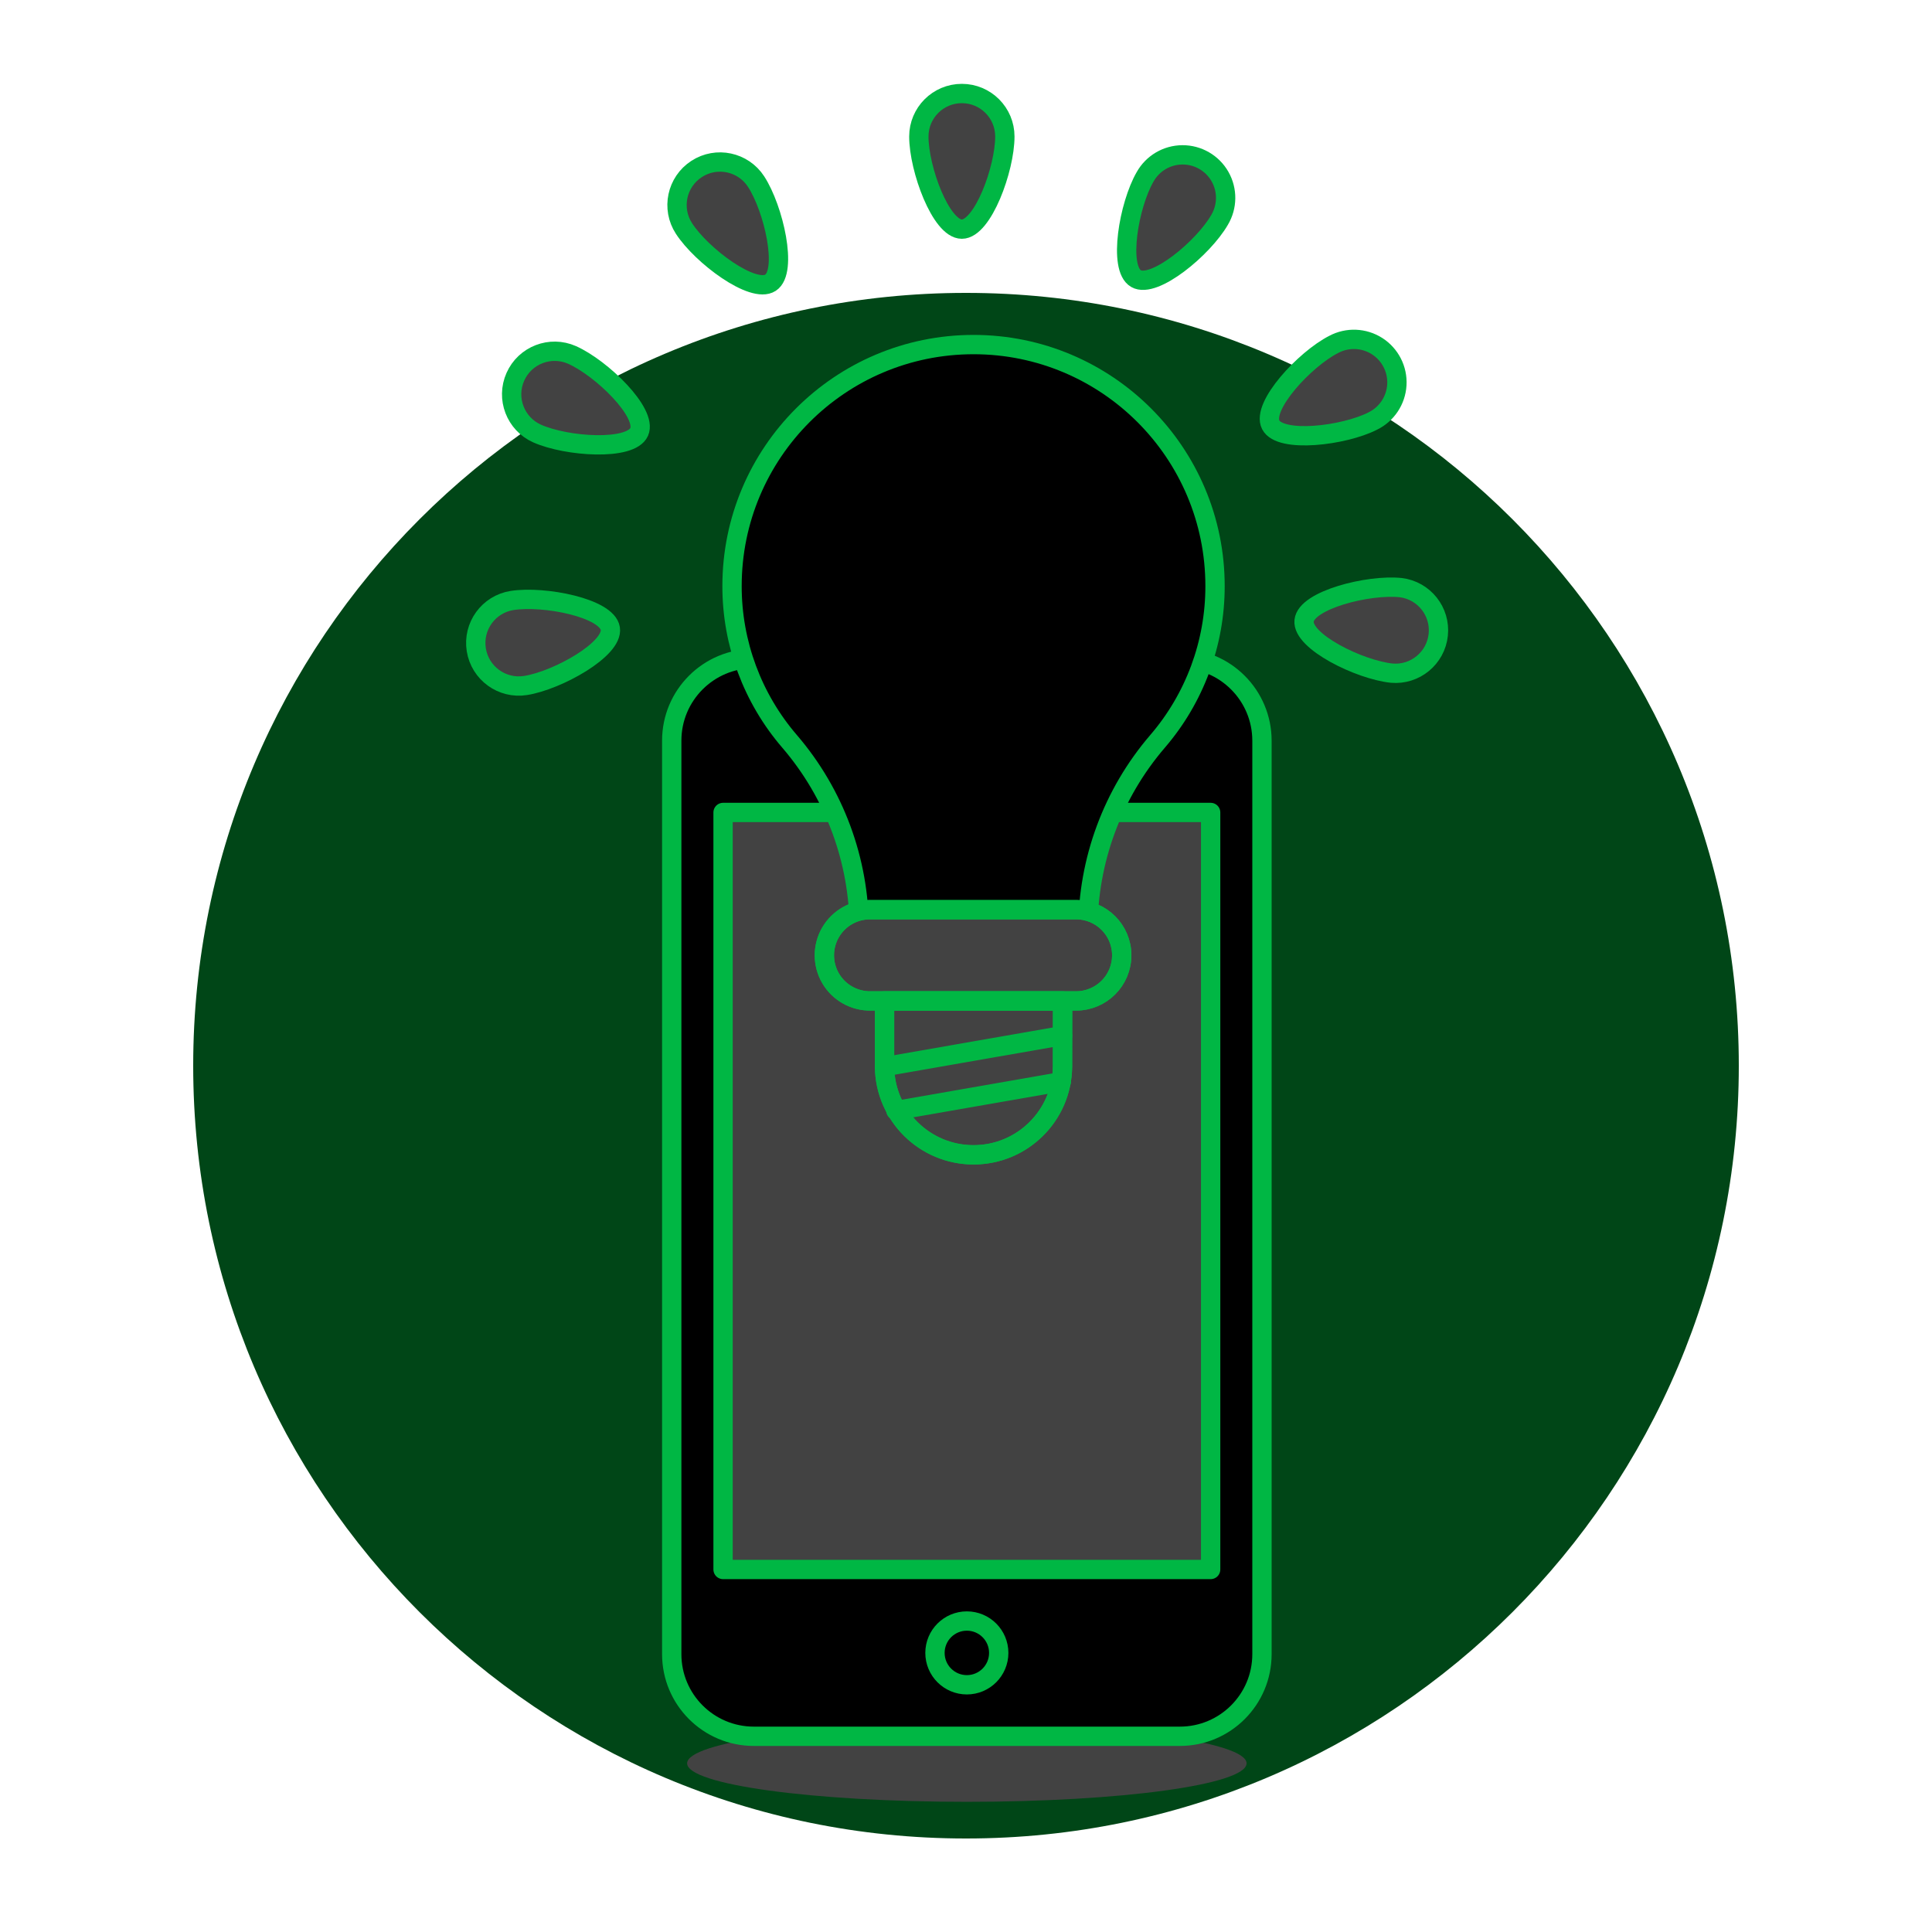
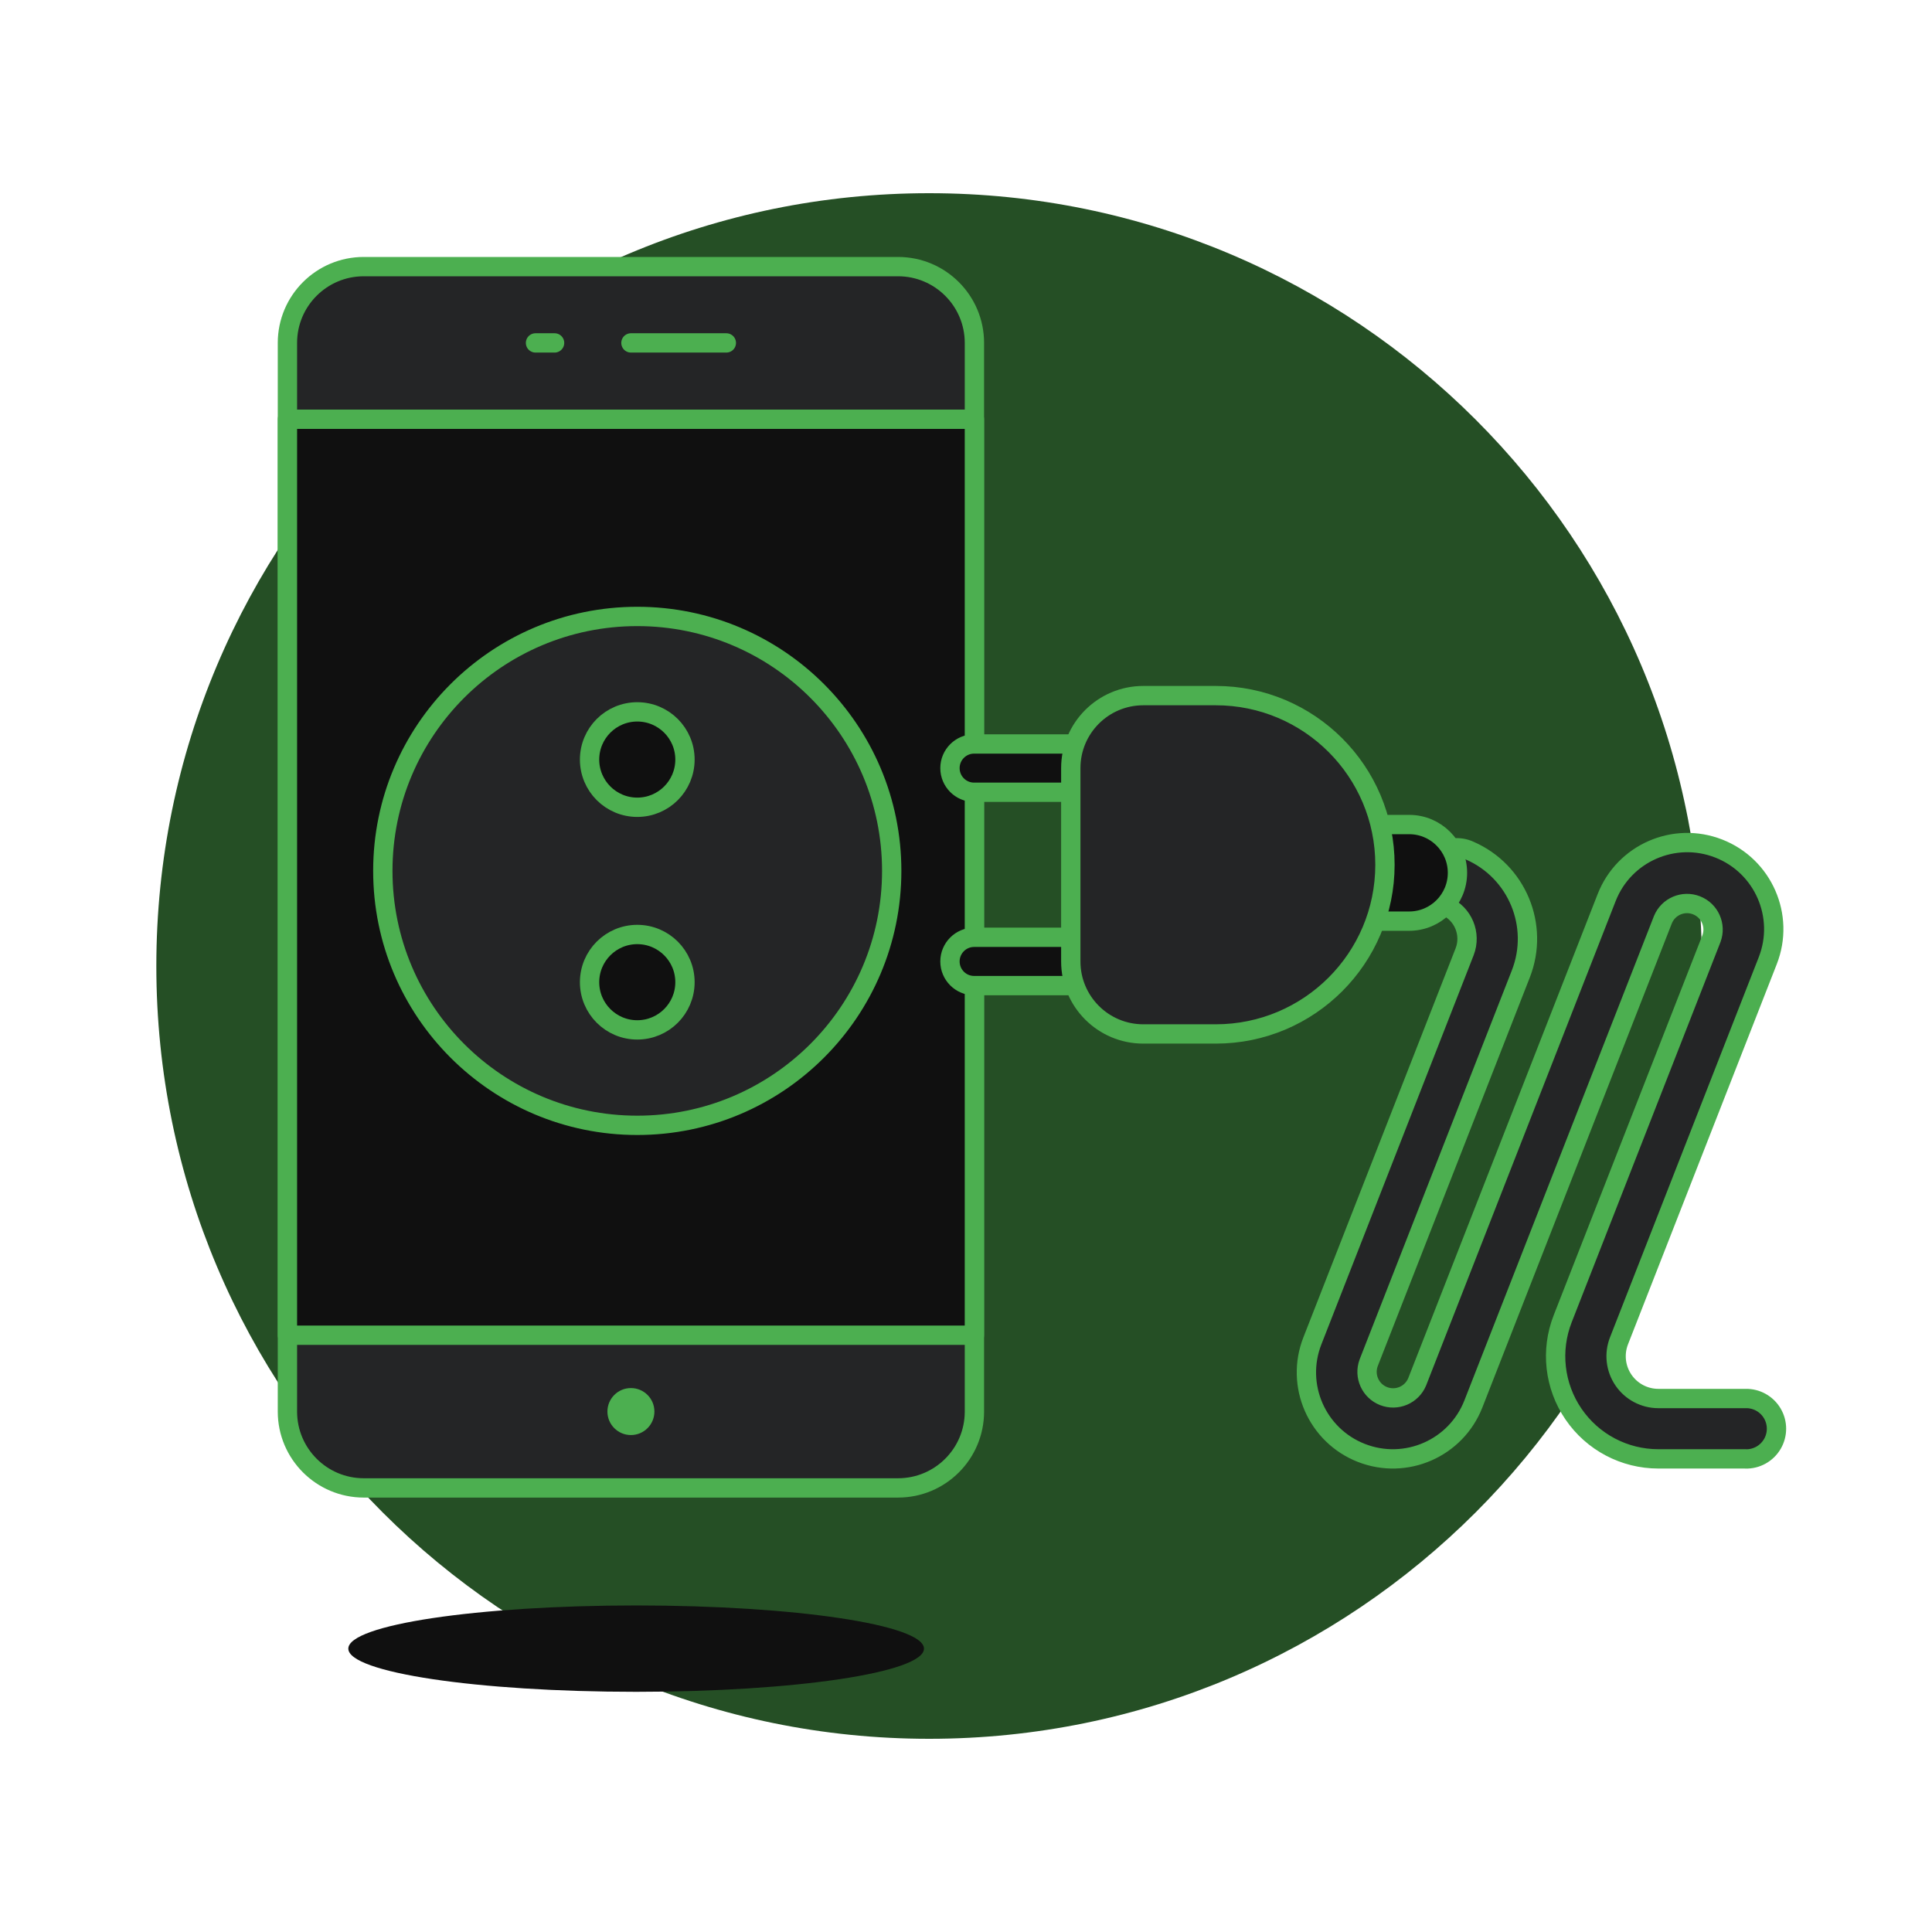
<svg xmlns="http://www.w3.org/2000/svg" version="1.1" viewBox="0 0 140 140" width="140" height="140">
  <g transform="matrix(1.4,0,0,1.4,0,0)">
-     <path d="M10.000 55.160 A40.000 40.000 0 1 0 90.000 55.160 A40.000 40.000 0 1 0 10.000 55.160 Z" fill="#004617" />
-     <path d="M35.565 91.270 A14.479 1.992 0 1 0 64.523 91.270 A14.479 1.992 0 1 0 35.565 91.270 Z" fill="#424242" />
-     <path d="M65.319,85.619a4.25,4.25,0,0,1-4.251,4.251H39.02a4.25,4.25,0,0,1-4.251-4.251V38.335a4.25,4.25,0,0,1,4.251-4.25H61.068a4.253,4.253,0,0,1,4.251,4.251Z" fill="#000000" />
-     <path d="M65.319,85.619a4.25,4.25,0,0,1-4.251,4.251H39.02a4.25,4.25,0,0,1-4.251-4.251V38.335a4.25,4.25,0,0,1,4.251-4.25H61.068a4.253,4.253,0,0,1,4.251,4.251Z" fill="none" stroke="#00b744" stroke-linecap="round" stroke-linejoin="round" />
-     <path d="M37.426 42.053H62.663V81.236H37.426z" fill="#424242" />
-     <path d="M37.426 42.053H62.663V81.236H37.426z" fill="none" stroke="#00b744" stroke-linecap="round" stroke-linejoin="round" />
-     <path d="M48.716 38.069L56.021 38.069" fill="none" stroke="#00b744" stroke-linecap="round" stroke-linejoin="round" />
-     <path d="M44.732,37.405h0a.664.664,0,0,0,0,1.327h0a.664.664,0,0,0,0-1.327Z" fill="#00b744" />
-     <path d="M48.394 85.554 A1.650 1.650 0 1 0 51.694 85.554 A1.650 1.650 0 1 0 48.394 85.554 Z" fill="#000000" stroke="#00b744" stroke-linecap="round" stroke-linejoin="round" />
-     <path d="M62.89,30.335a12.5,12.5,0,0,0-25,0,12.3,12.3,0,0,0,2.982,8.042,14.93,14.93,0,0,1,3.6,9.722H56.311a14.935,14.935,0,0,1,3.6-9.722A12.3,12.3,0,0,0,62.89,30.335Z" fill="#000000" />
-     <path d="M55,51.807H45.784v3.428a4.606,4.606,0,0,0,9.211,0Z" fill="#424242" stroke="#00b744" stroke-linecap="round" stroke-linejoin="round" />
-     <path d="M62.89,30.335a12.5,12.5,0,0,0-25,0,12.3,12.3,0,0,0,2.982,8.042,14.93,14.93,0,0,1,3.6,9.722H56.311a14.935,14.935,0,0,1,3.6-9.722A12.3,12.3,0,0,0,62.89,30.335Z" fill="none" stroke="#00b744" stroke-linecap="round" stroke-linejoin="round" />
-     <path d="M58.061,49.447a2.361,2.361,0,0,1-2.361,2.36H45.079a2.361,2.361,0,1,1,0-4.721H55.7A2.361,2.361,0,0,1,58.061,49.447Z" fill="#424242" stroke="#00b744" stroke-linecap="round" stroke-linejoin="round" />
-     <path d="M58.061,49.447a2.361,2.361,0,0,1-2.361,2.36H45.079a2.361,2.361,0,1,1,0-4.721H55.7A2.361,2.361,0,0,1,58.061,49.447Z" fill="none" stroke="#00b744" stroke-linecap="round" stroke-linejoin="round" />
-     <path d="M46.369 57.483L54.934 55.988" fill="none" stroke="#00b744" stroke-linecap="round" stroke-linejoin="round" />
-     <path d="M55,51.807H45.784v3.428a4.606,4.606,0,0,0,9.211,0Z" fill="none" stroke="#00b744" stroke-linecap="round" stroke-linejoin="round" />
-     <path d="M45.784 55.211L54.995 53.603" fill="none" stroke="#00b744" stroke-linecap="round" stroke-linejoin="round" />
-     <path d="M49.785,11.86c-1.082,0-2.226-3.118-2.226-4.794a2.226,2.226,0,0,1,4.452,0C52.011,8.742,50.867,11.86,49.785,11.86Z" fill="#424242" stroke="#00b744" stroke-linecap="round" stroke-linejoin="round" />
-     <path d="M39.88,14.634c-.907.589-3.565-1.4-4.478-2.808A2.226,2.226,0,0,1,39.136,9.4C40.049,10.807,40.787,14.045,39.88,14.634Z" fill="#424242" stroke="#00b744" stroke-linecap="round" stroke-linejoin="round" />
-     <path d="M33.083,22.356c-.44.988-3.753.765-5.284.083a2.226,2.226,0,0,1,1.811-4.067C31.141,19.054,33.523,21.367,33.083,22.356Z" fill="#424242" stroke="#00b744" stroke-linecap="round" stroke-linejoin="round" />
-     <path d="M31.589,32.533c.169,1.068-2.731,2.686-4.386,2.948a2.226,2.226,0,1,1-.7-4.4C28.162,30.822,31.42,31.464,31.589,32.533Z" fill="#424242" stroke="#00b744" stroke-linecap="round" stroke-linejoin="round" />
-     <path d="M67.5,32.128c.113-1.076,3.333-1.888,5-1.713a2.226,2.226,0,0,1-.465,4.427C70.363,34.667,67.382,33.2,67.5,32.128Z" fill="#424242" stroke="#00b744" stroke-linecap="round" stroke-linejoin="round" />
-     <path d="M65.772,21.986c-.492-.963,1.767-3.4,3.26-4.159a2.226,2.226,0,1,1,2.021,3.966C69.56,22.554,66.263,22.95,65.772,21.986Z" fill="#424242" stroke="#00b744" stroke-linecap="round" stroke-linejoin="round" />
-     <path d="M58.8,14.42c-.937-.541-.369-3.813.469-5.264a2.226,2.226,0,1,1,3.855,2.226C62.289,12.833,59.739,14.961,58.8,14.42Z" fill="#424242" stroke="#00b744" stroke-linecap="round" stroke-linejoin="round" />
+     <path d="M8.092 50.000 A40.000 40.000 0 1 0 88.092 50.000 A40.000 40.000 0 1 0 8.092 50.000 Z" fill="#254f25" />
+     <path d="M18.029 85.333 A14.898 2.235 0 1 0 47.825 85.333 A14.898 2.235 0 1 0 18.029 85.333 Z" fill="#101010" />
+     <path d="M14.877,73.062a3.953,3.953,0,0,0,3.951,3.952H46.484a3.951,3.951,0,0,0,3.952-3.951V17.749A3.952,3.952,0,0,0,46.485,13.8H18.828a3.95,3.95,0,0,0-3.951,3.951Z" fill="#242526" stroke="#4caf50" stroke-linecap="round" stroke-linejoin="round" />
+     <path d="M14.877 21.7H50.435V69.111H14.877z" fill="#101010" stroke="#4caf50" stroke-linecap="round" stroke-linejoin="round" />
+     <path d="M37.595 17.749L32.657 17.749" fill="none" stroke="#4caf50" stroke-linecap="round" stroke-linejoin="round" />
+     <path d="M28.705 17.749L27.718 17.749" fill="none" stroke="#4caf50" stroke-linecap="round" stroke-linejoin="round" />
+     <path d="M32.657,71.846a1.216,1.216,0,1,0,1.215,1.216A1.215,1.215,0,0,0,32.657,71.846Z" fill="#4caf50" />
+     <path d="M19.815 45.077 A13.170 13.170 0 1 0 46.155 45.077 A13.170 13.170 0 1 0 19.815 45.077 Z" fill="#242526" stroke="#4caf50" stroke-linecap="round" stroke-linejoin="round" />
+     <path d="M30.516 39.315 A2.469 2.469 0 1 0 35.454 39.315 A2.469 2.469 0 1 0 30.516 39.315 Z" fill="#101010" stroke="#4caf50" stroke-linecap="round" stroke-linejoin="round" />
+     <path d="M30.516 50.838 A2.469 2.469 0 1 0 35.454 50.838 A2.469 2.469 0 1 0 30.516 50.838 Z" fill="#101010" stroke="#4caf50" stroke-linecap="round" stroke-linejoin="round" />
+     <path d="M90.344,75.511H85.835a5.314,5.314,0,0,1-4.95-7.253l7.7-19.676a1.349,1.349,0,0,0-2.512-.983L76.263,72.666a4.475,4.475,0,1,1-8.335-3.261l7.879-20.137a1.853,1.853,0,0,0-.988-2.374,1.564,1.564,0,1,1,1.242-2.87,4.981,4.981,0,0,1,2.658,6.382L70.84,70.543a1.349,1.349,0,0,0,2.511.985L83.16,46.459A4.476,4.476,0,0,1,91.5,49.721L83.8,69.4a2.188,2.188,0,0,0,2.038,2.987h4.509a1.564,1.564,0,1,1,0,3.127Z" fill="#242526" stroke="#4caf50" stroke-linecap="round" stroke-linejoin="round" />
+     <path d="M75.438,45.178a2.5,2.5,0,0,1-2.5,2.5h-2.5a2.5,2.5,0,1,1,0-5h2.5A2.5,2.5,0,0,1,75.438,45.178Z" fill="#101010" stroke="#4caf50" stroke-linecap="round" stroke-linejoin="round" />
+     <path d="M56.828,41.008H50.42a1.25,1.25,0,0,1-1.25-1.25h0a1.251,1.251,0,0,1,1.25-1.251h6.408Z" fill="#101010" stroke="#4caf50" stroke-linecap="round" stroke-linejoin="round" />
+     <path d="M56.828,51.015H50.42a1.251,1.251,0,0,1-1.25-1.251h0a1.25,1.25,0,0,1,1.25-1.25h6.408Z" fill="#101010" stroke="#4caf50" stroke-linecap="round" stroke-linejoin="round" />
+     <path d="M71.685,44.761a8.756,8.756,0,0,0-8.756-8.756H59.176a3.752,3.752,0,0,0-3.752,3.753V49.764a3.752,3.752,0,0,0,3.752,3.753h3.753A8.756,8.756,0,0,0,71.685,44.761Z" fill="#242526" stroke="#4caf50" stroke-linecap="round" stroke-linejoin="round" />
  </g>
</svg>
